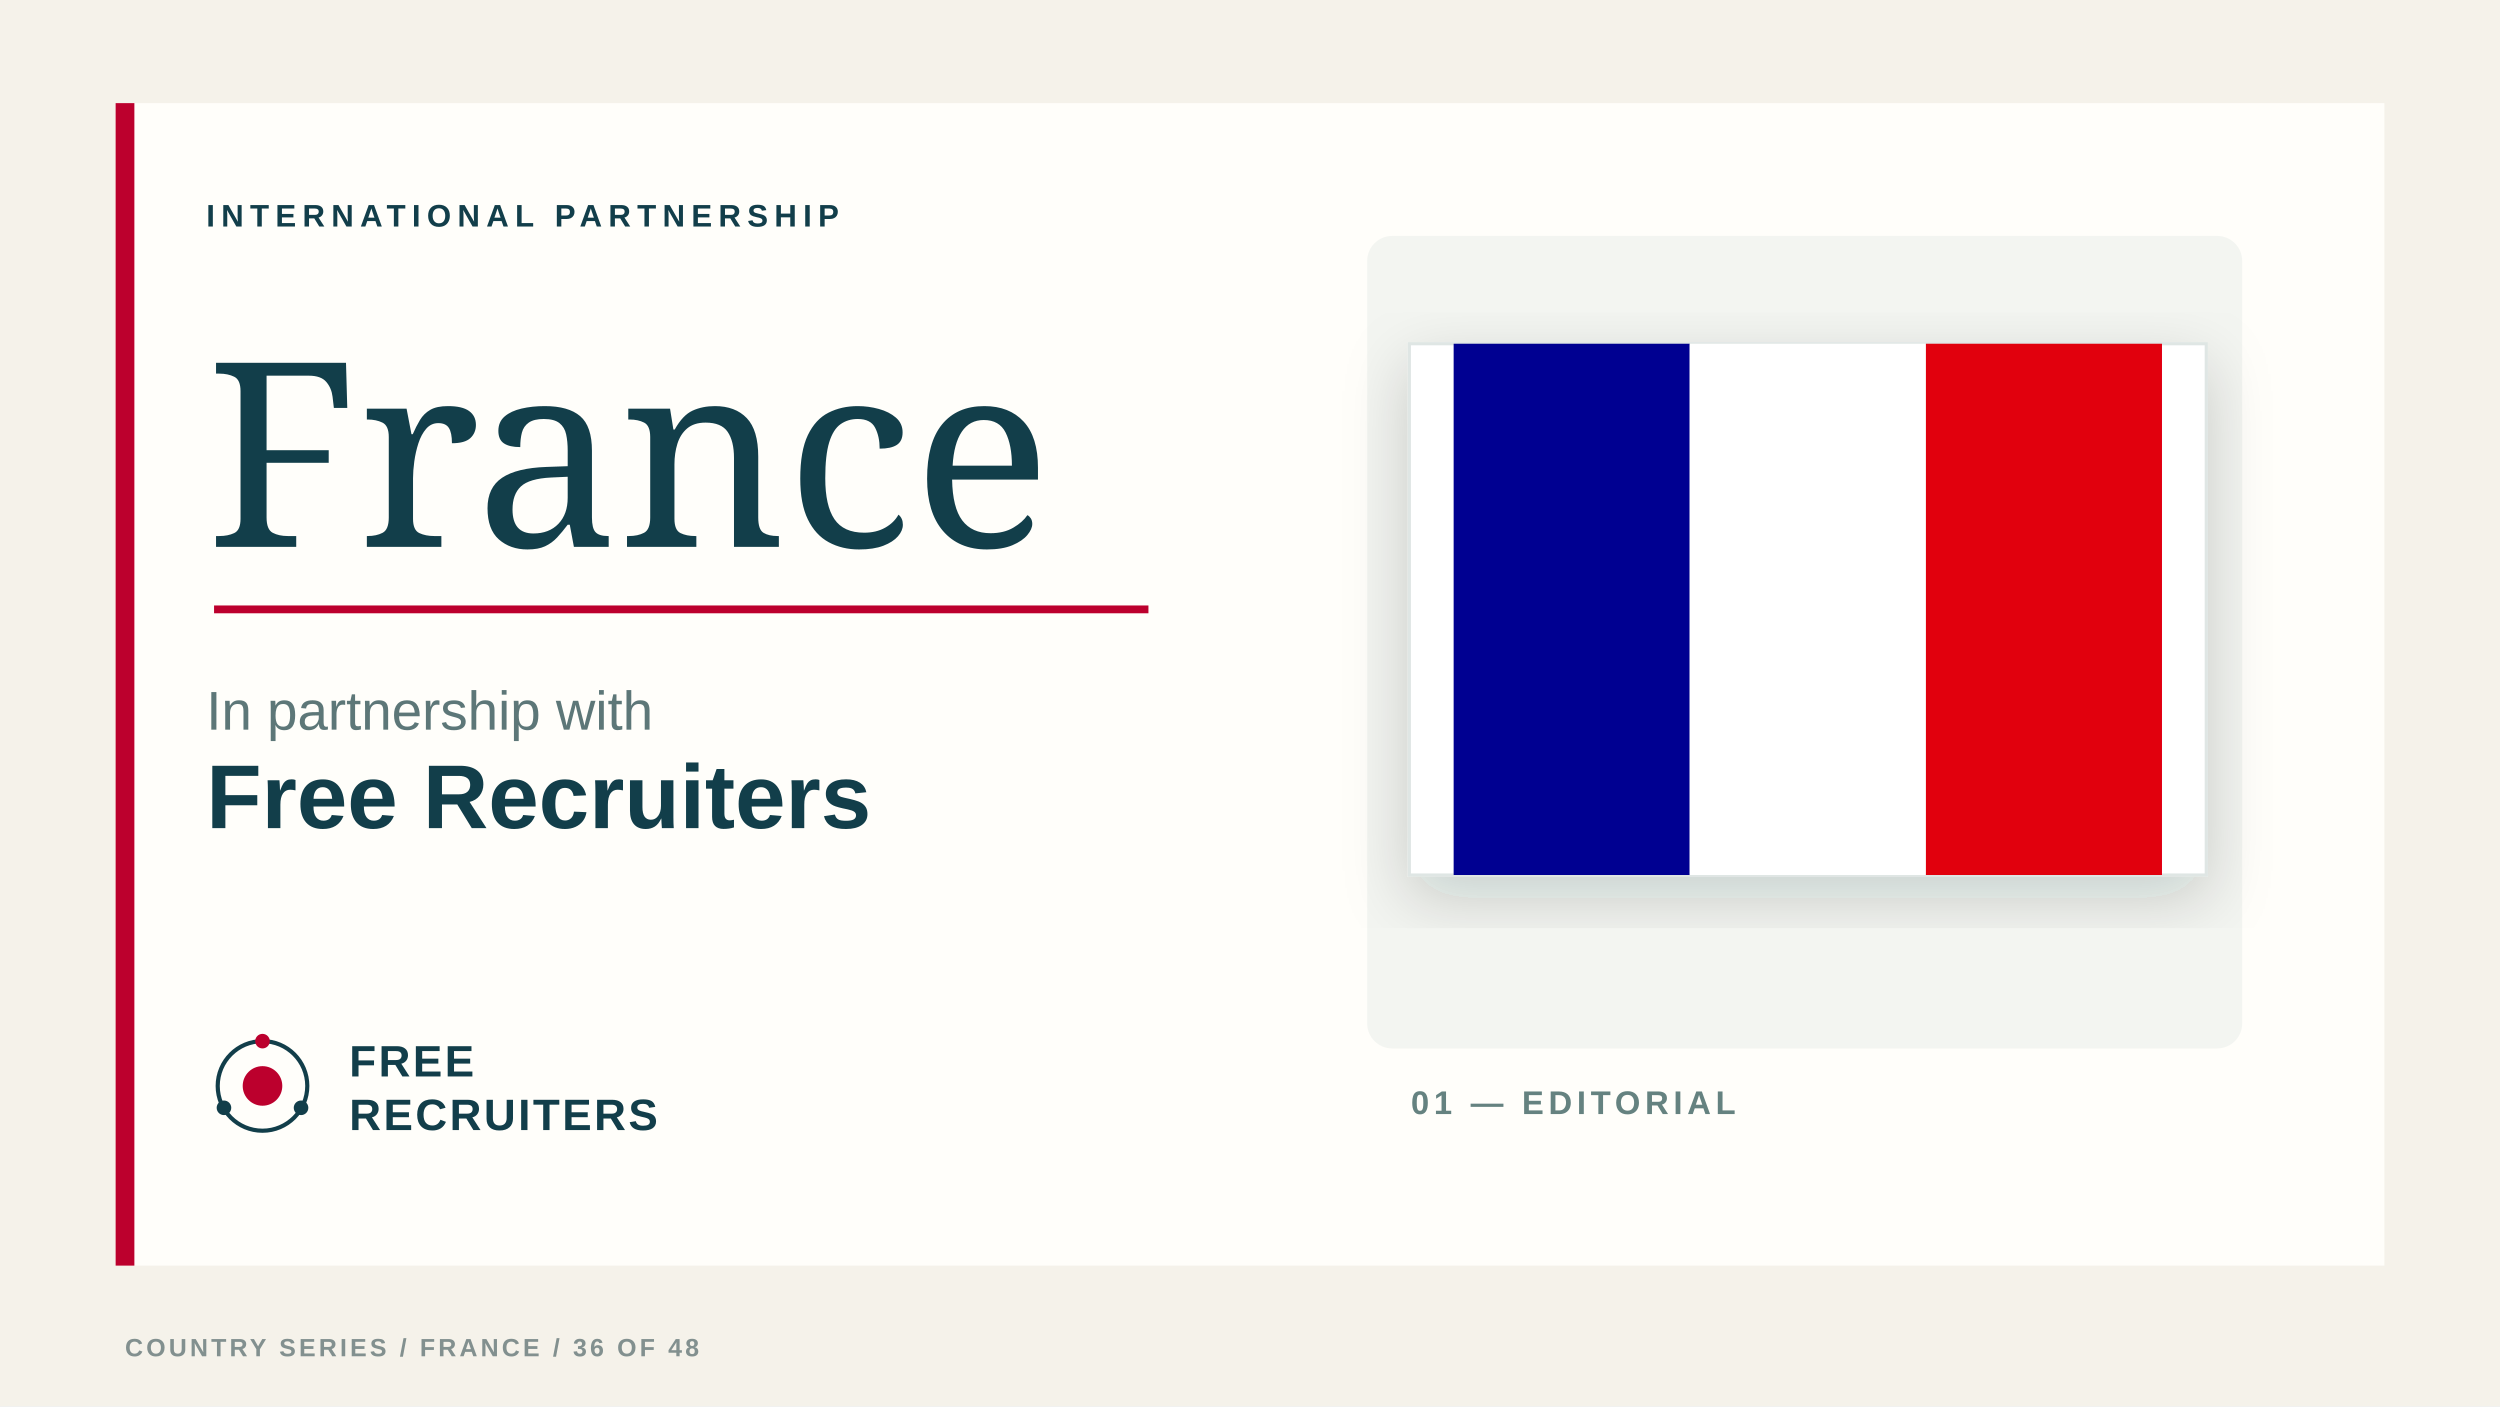
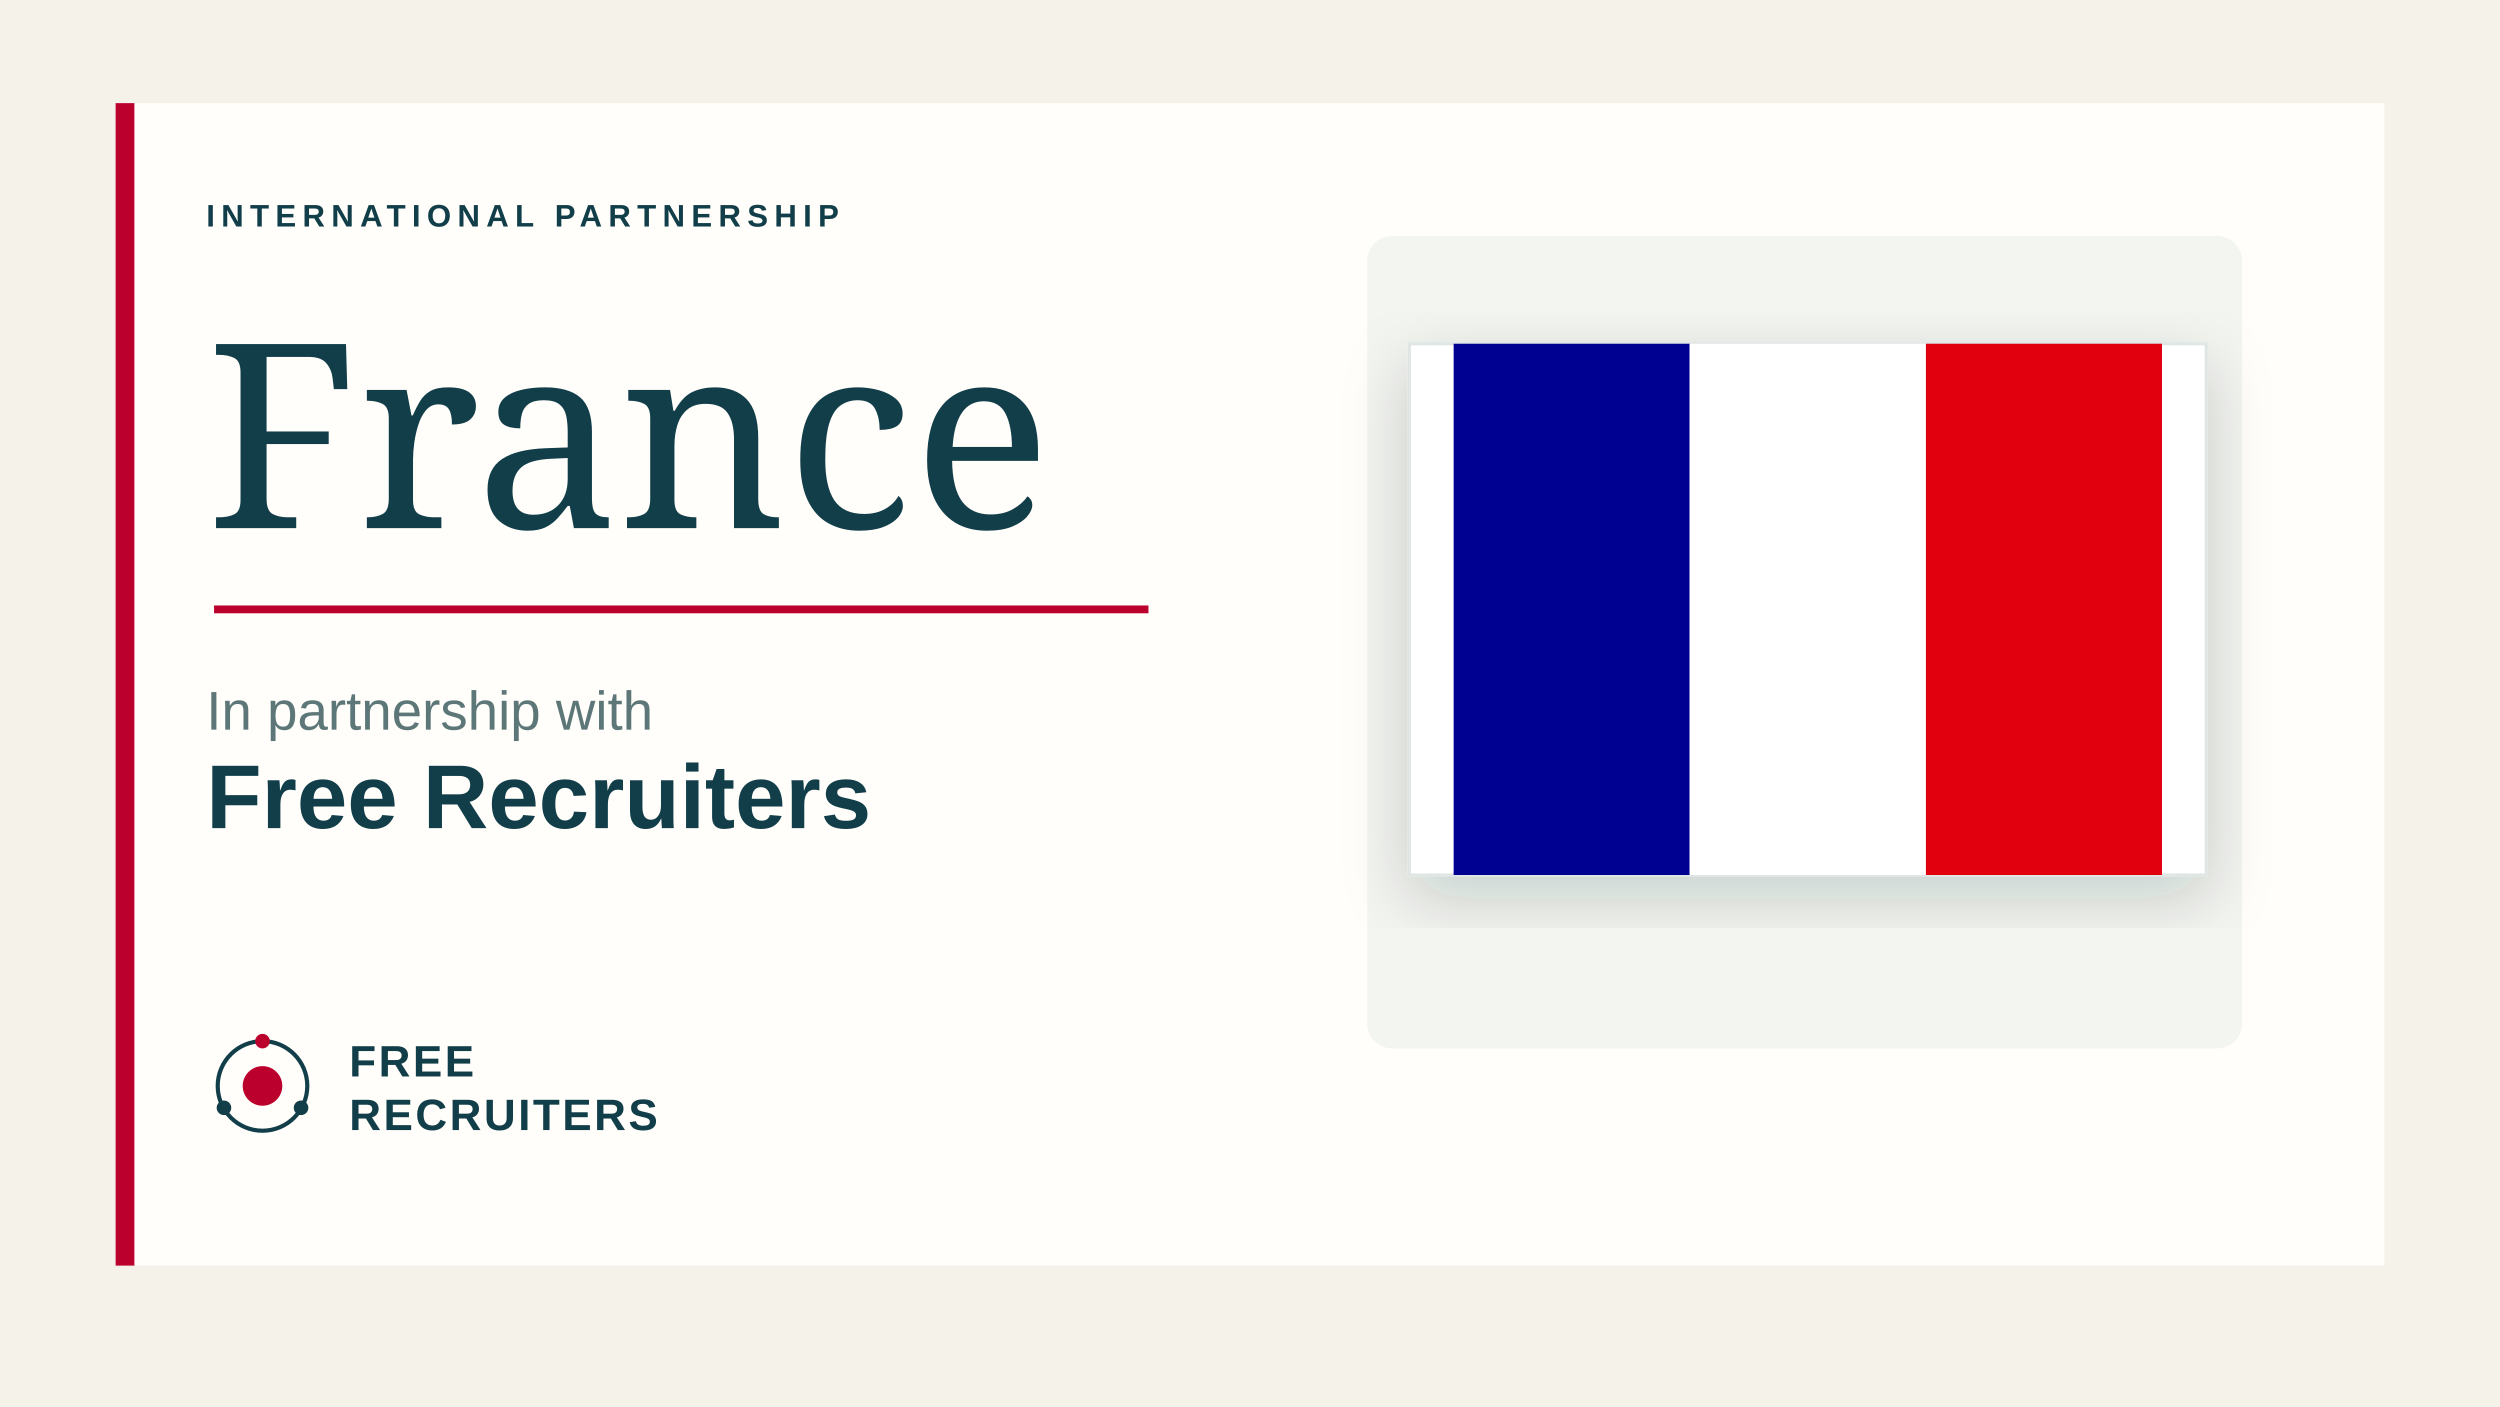
<svg xmlns="http://www.w3.org/2000/svg" width="1600" height="900" viewBox="0 0 1600 900" role="img" aria-label="France in partnership with Free Recruiters — Editorial">
  <defs>
    <filter id="shadow">
      <feDropShadow dx="0" dy="14" stdDeviation="20" flood-color="#081F29" flood-opacity=".18" />
    </filter>
    <linearGradient id="sky" x2="1" y2="1">
      <stop stop-color="#d9f2f0" />
      <stop offset="1" stop-color="#eef4ff" />
    </linearGradient>
  </defs>
  <rect width="1600" height="900" fill="#F5F2EA" />
  <rect x="74" y="66" width="1452" height="744" fill="#FFFEFA" />
  <rect x="74" y="66" width="12" height="744" fill="#BC002D" />
  <text x="132" y="145" text-anchor="start" font-family="Arial, sans-serif" font-size="20" font-weight="700" letter-spacing="4" fill="#123E4A">INTERNATIONAL PARTNERSHIP</text>
-   <text x="132" y="350" text-anchor="start" font-family="Georgia,serif" font-size="165" font-weight="400" letter-spacing="0" fill="#123E4A">France</text>
+   <text x="132" y="338" text-anchor="start" font-family="Georgia,serif" font-size="165" font-weight="400" letter-spacing="0" fill="#123E4A">France</text>
  <path d="M137 390H735" stroke="#BC002D" stroke-width="5" />
  <text x="132" y="467" text-anchor="start" font-family="Arial, sans-serif" font-size="35" font-weight="400" letter-spacing="0" fill="#5D7778">In partnership with</text>
  <text x="132" y="530" text-anchor="start" font-family="Arial, sans-serif" font-size="58" font-weight="700" letter-spacing="0" fill="#123E4A">Free Recruiters</text>
  <g transform="translate(132 659) scale(0.666667)">
    <circle cx="54" cy="54" r="43" fill="none" stroke="#123E4A" stroke-width="4" />
    <circle cx="54" cy="54" r="19" fill="#BC002D" />
    <circle cx="54" cy="11" r="7" fill="#BC002D" />
    <circle cx="91" cy="75" r="7" fill="#123E4A" />
    <circle cx="17" cy="75" r="7" fill="#123E4A" />
  </g>
  <g font-family="Arial, sans-serif" font-weight="800" fill="#123E4A">
    <text x="223.52" y="688.92" font-size="28.16" letter-spacing="1.6">FREE</text>
    <text x="223.52" y="723.24" font-size="28.16" letter-spacing="1.6">RECRUITERS</text>
  </g>
  <rect x="875" y="151" width="560" height="520" rx="16" fill="#F3F5F1" />
  <g filter="url(#shadow)">
    <rect x="902" y="220" width="510" height="340" fill="#fff" stroke="#dfe6e4" stroke-width="2" />
    <svg id="flag-icons-fr" viewBox="0 0 640 480" x="902" y="220" width="510" height="340" preserveAspectRatio="xMidYMid meet">
      <path fill="#000091" d="M0 0h213.3v480H0z" />
      <path fill="#fff" d="M213.3 0h213.4v480H213.3z" />
      <path fill="#e1000f" d="M426.7 0H640v480H426.7z" />
    </svg>
  </g>
-   <text x="903" y="713" text-anchor="start" font-family="Arial, sans-serif" font-size="21" font-weight="700" letter-spacing="3" fill="#658280">01 — EDITORIAL</text>
-   <text x="80" y="868" text-anchor="start" font-family="Arial, sans-serif" font-size="16" font-weight="700" letter-spacing="2" fill="#82908F">COUNTRY SERIES  /  FRANCE  /  36 OF 48</text>
</svg>
